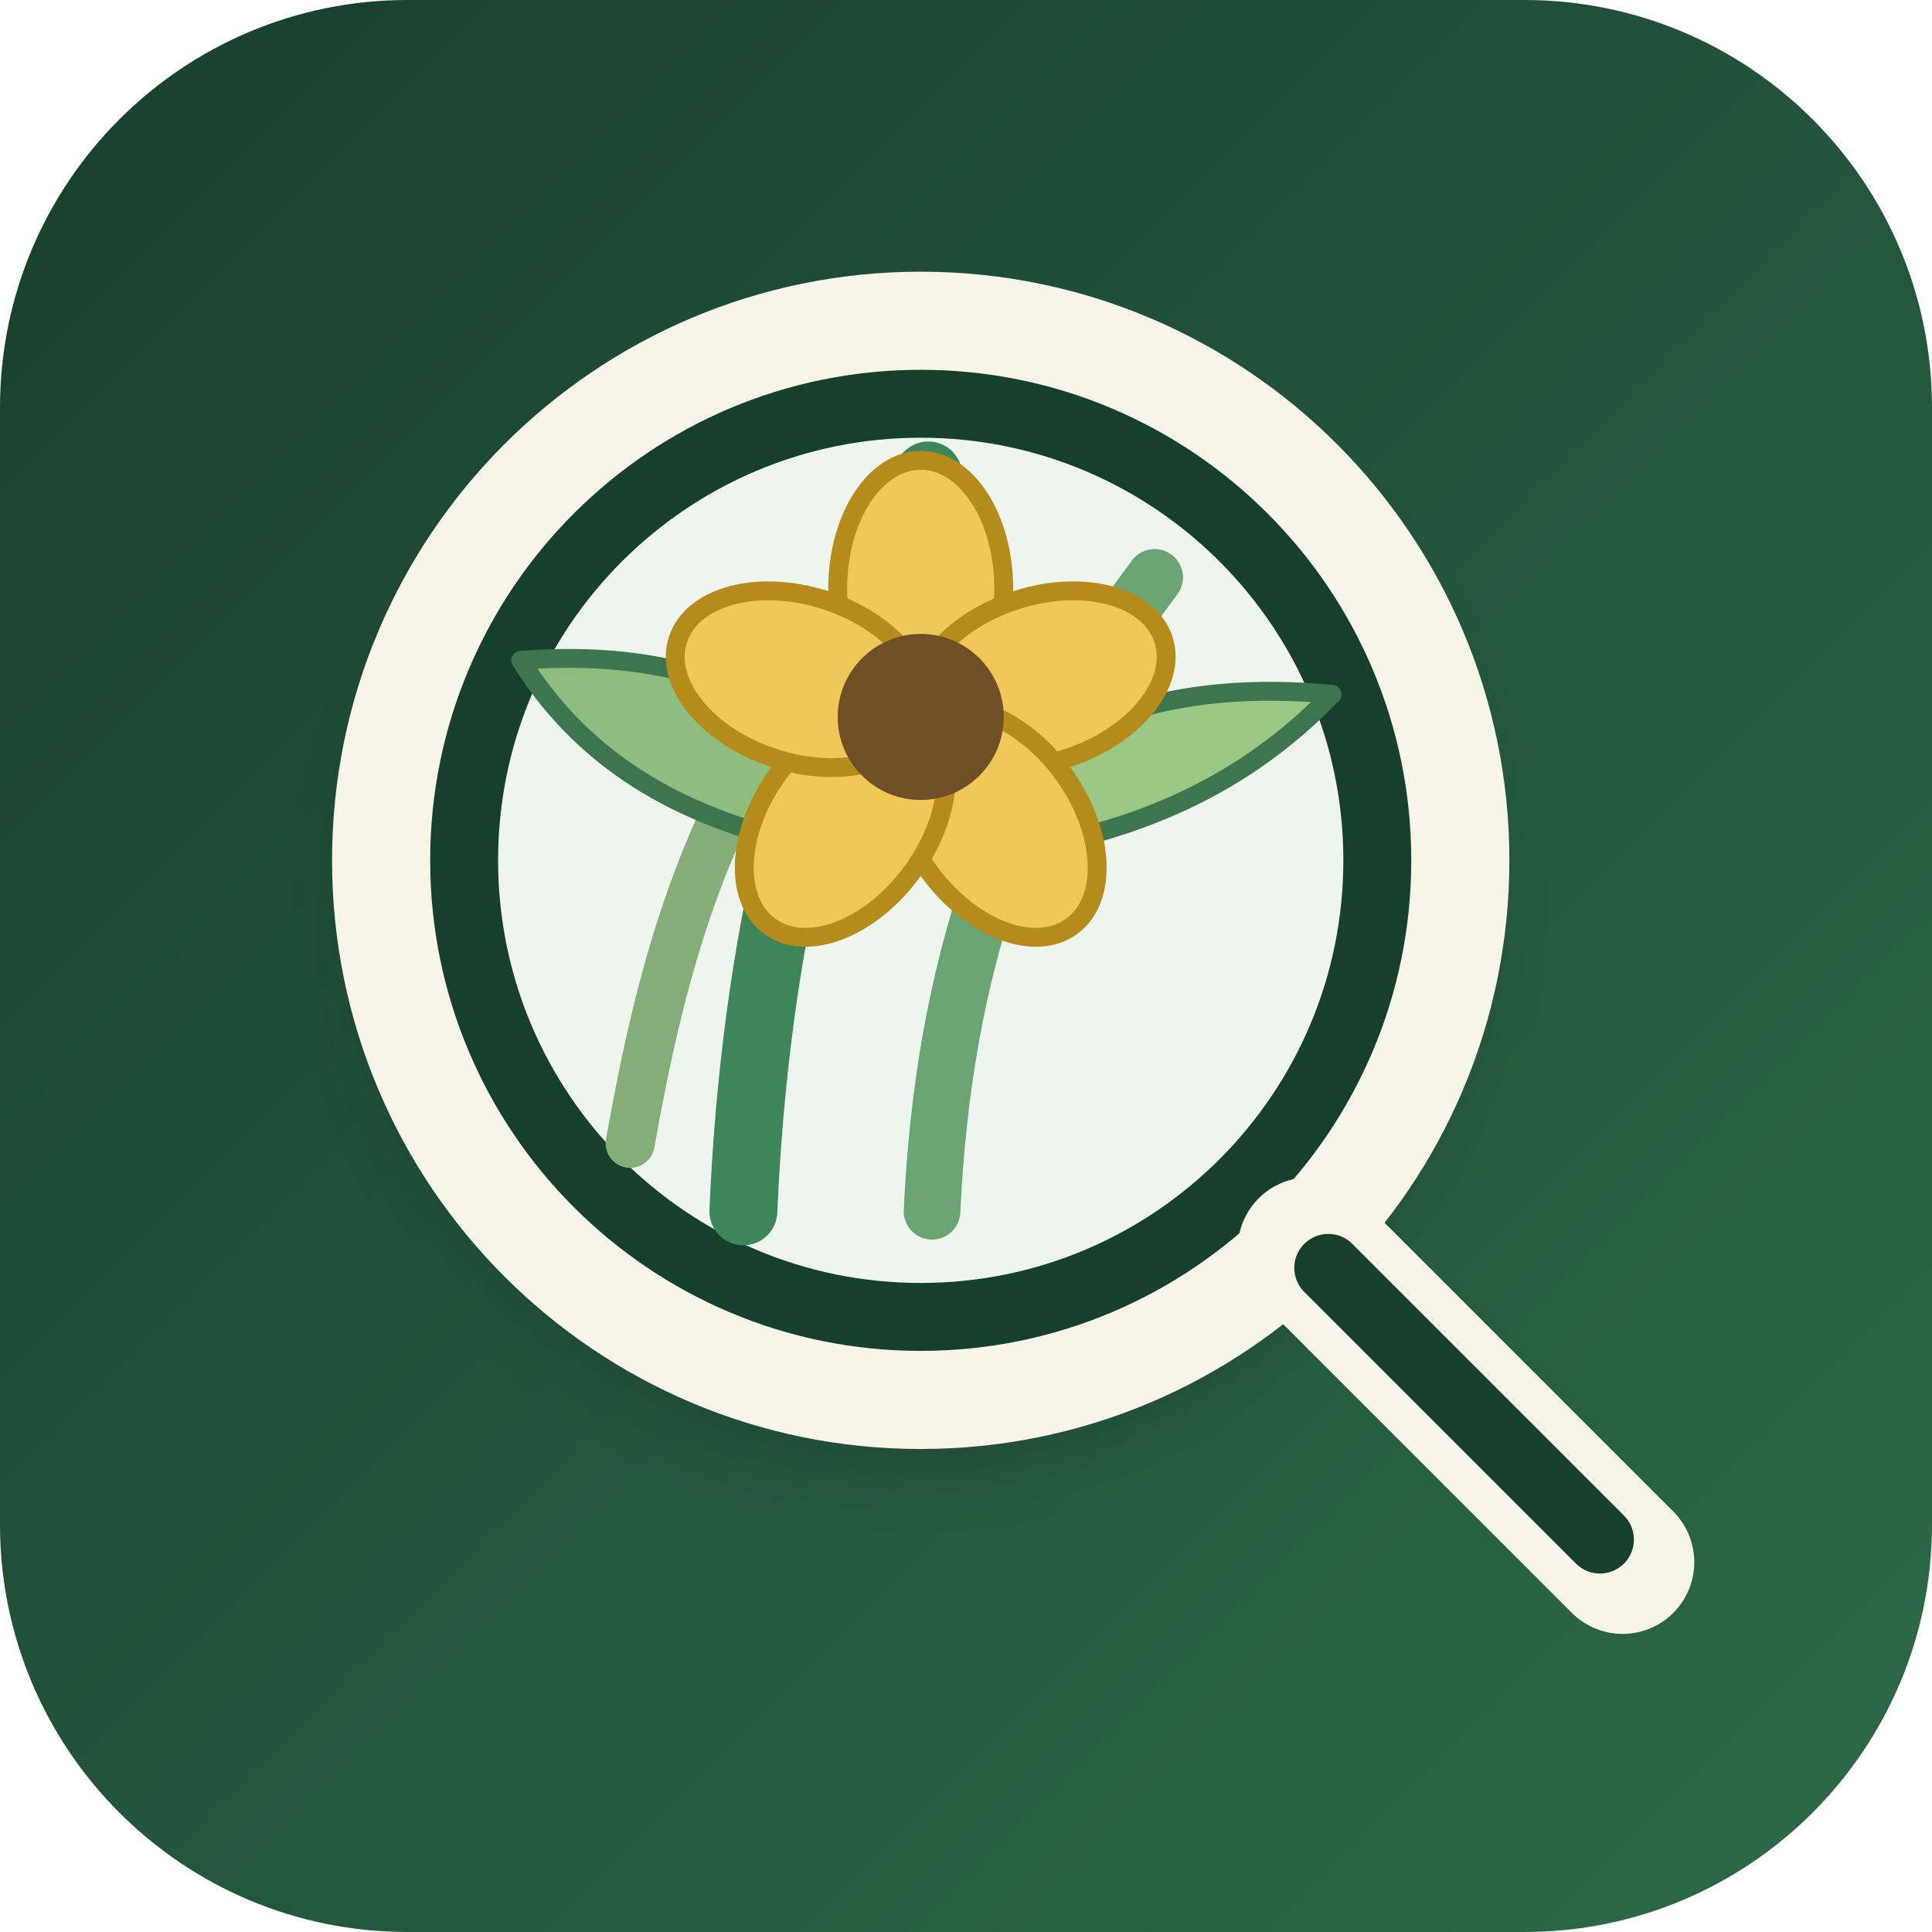
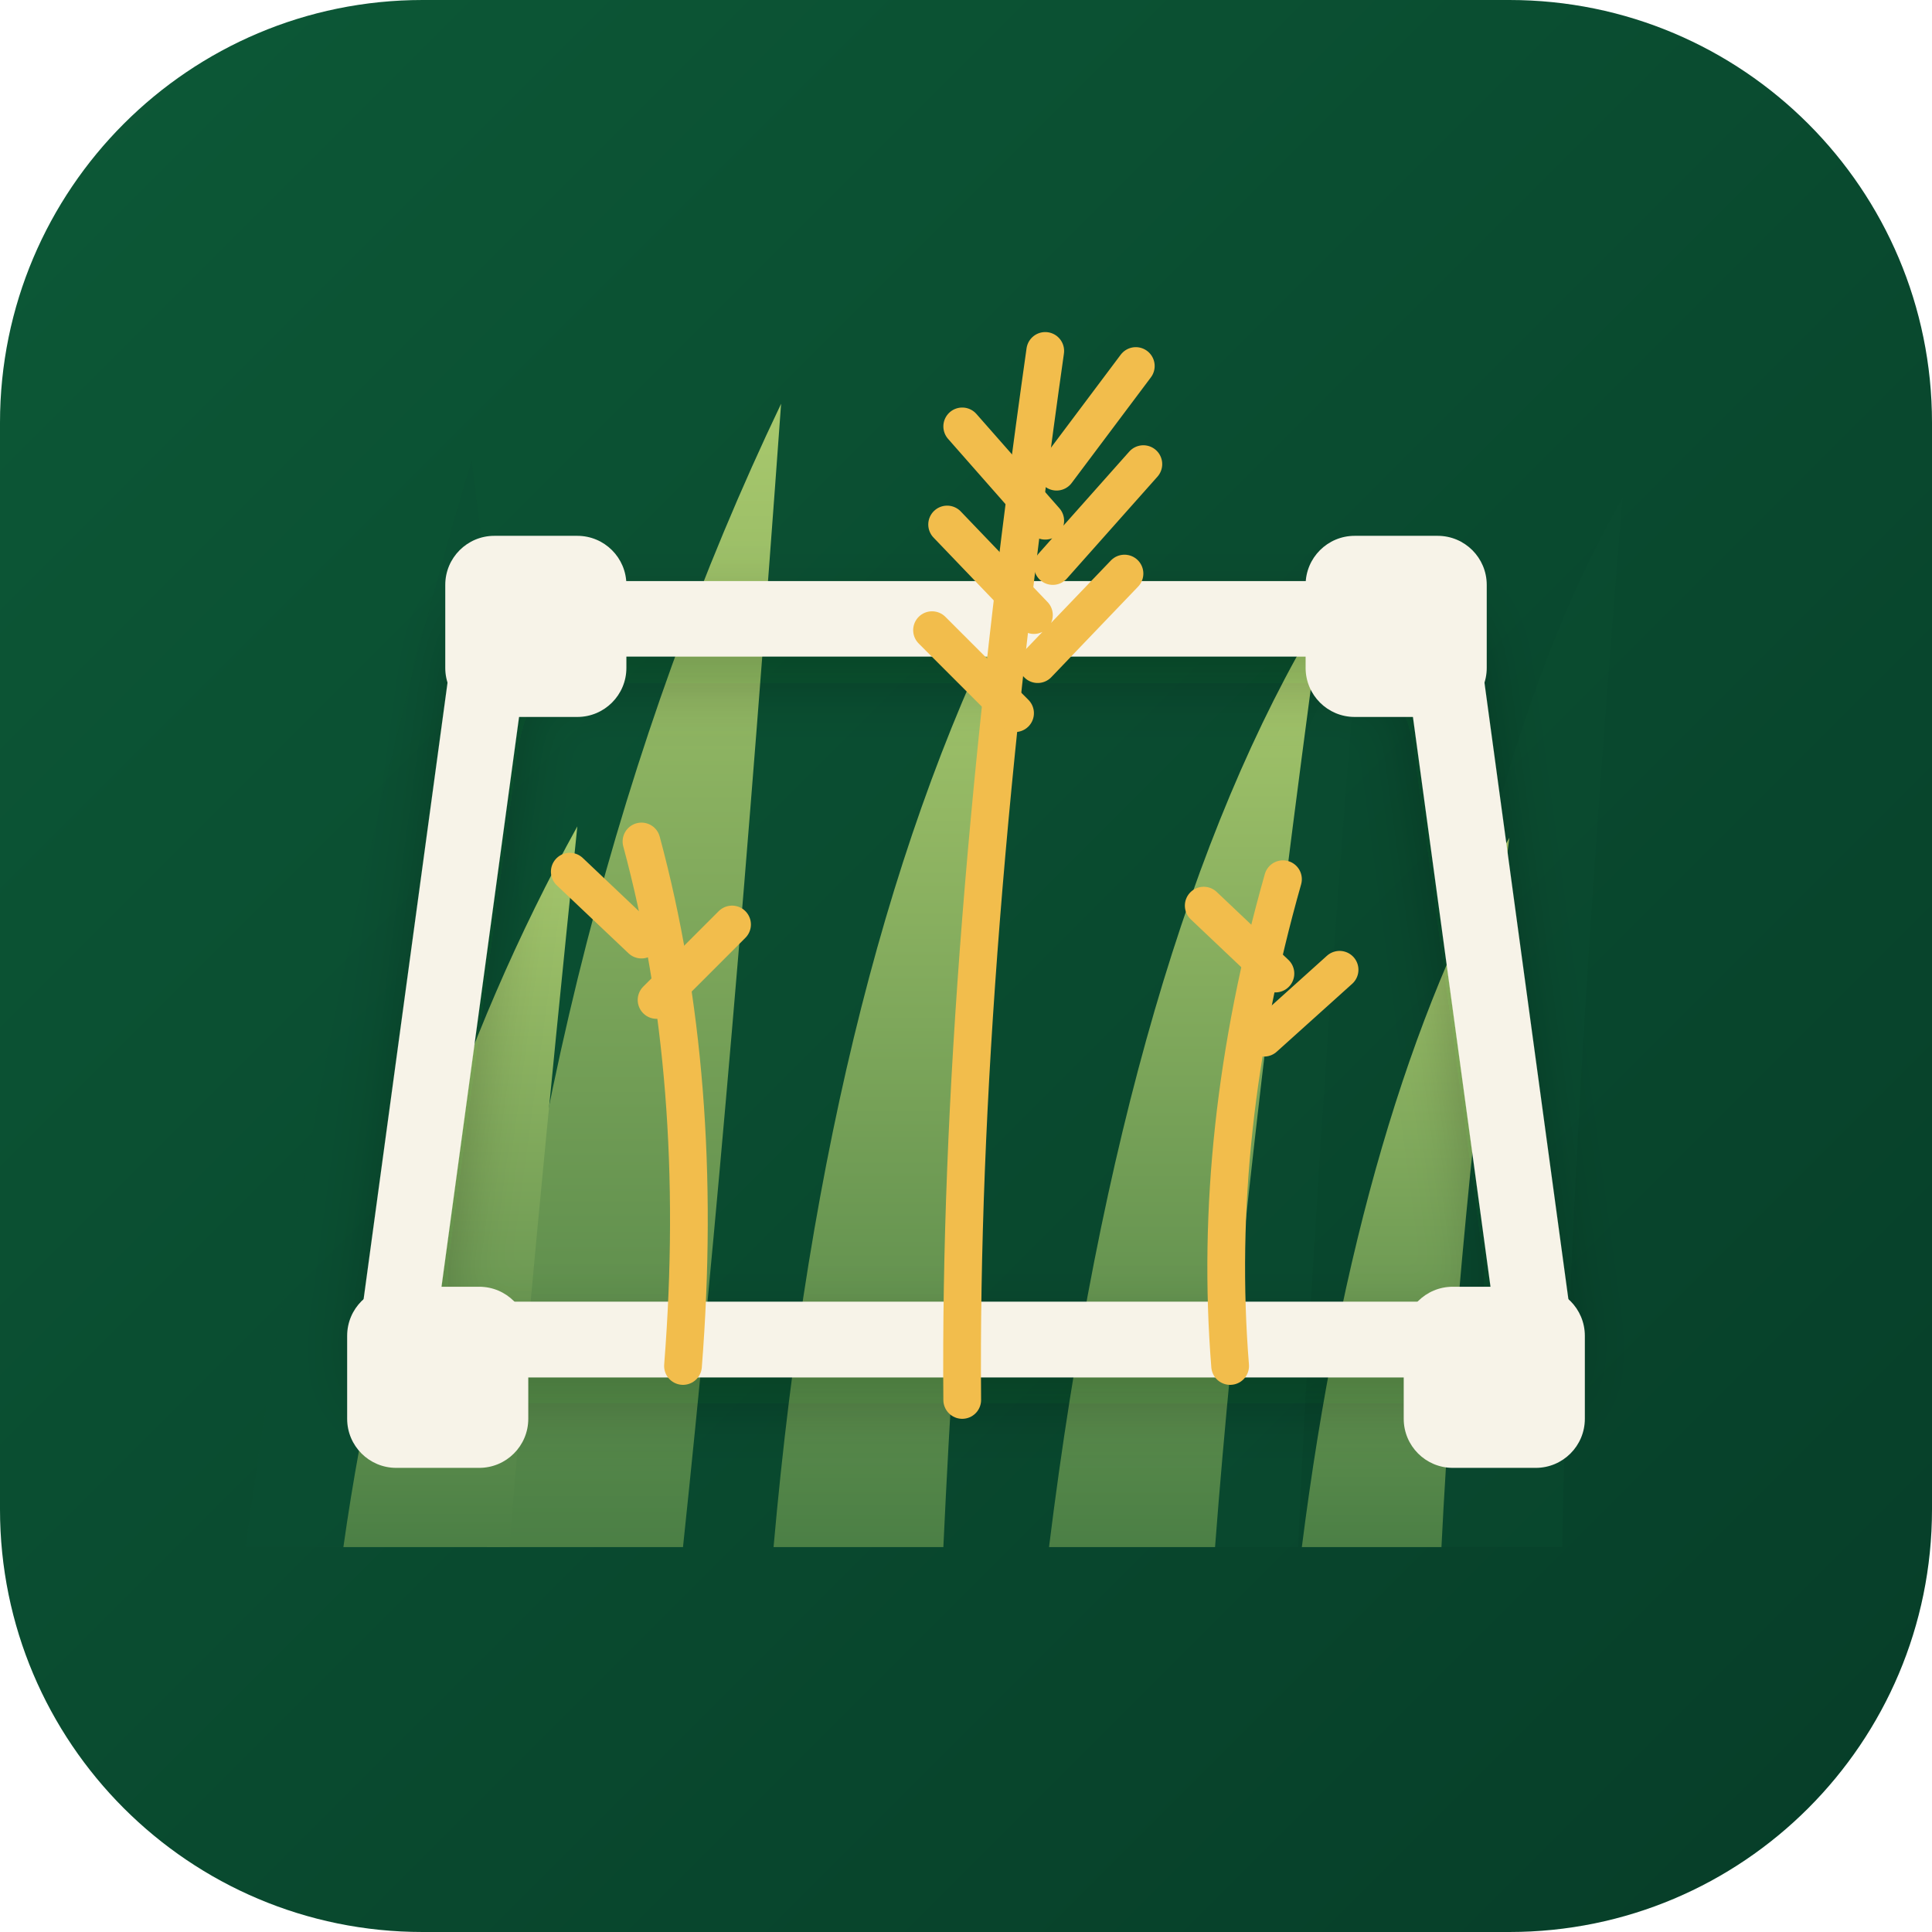
- <svg xmlns="http://www.w3.org/2000/svg" viewBox="0 0 512 512" role="img" aria-label="Field Surveys botanical app icon">
+ <svg xmlns="http://www.w3.org/2000/svg" viewBox="0 0 512 512" role="img" aria-label="Field Surveys grassland quadrat icon">
  <defs>
    <linearGradient id="bg" x1="0" y1="0" x2="1" y2="1">
-       <stop offset="0" stop-color="#173f2d" />
-       <stop offset="1" stop-color="#2d6a48" />
+       <stop offset="0" stop-color="#0d5937" />
+       <stop offset="1" stop-color="#063d28" />
    </linearGradient>
-     <filter id="shadow" x="-20%" y="-20%" width="140%" height="140%">
-       <feDropShadow dx="0" dy="12" stdDeviation="12" flood-color="#0b2418" flood-opacity=".25" />
+     <linearGradient id="leaf" x1="0" y1="1" x2="0" y2="0">
+       <stop offset="0" stop-color="#4b7f45" />
+       <stop offset="1" stop-color="#a9c96d" />
+     </linearGradient>
+     <filter id="soft" x="-20%" y="-20%" width="140%" height="140%">
+       <feDropShadow dx="0" dy="7" stdDeviation="8" flood-color="#002b1b" flood-opacity=".22" />
    </filter>
  </defs>
-   <rect width="512" height="512" rx="108" fill="url(#bg)" />
-   <circle cx="244" cy="228" r="144" fill="#f7f4e8" filter="url(#shadow)" />
-   <circle cx="244" cy="228" r="121" fill="#eef5ef" stroke="#173f2d" stroke-width="18" />
-   <path d="M197 321C200 252 214 187 246 126" fill="none" stroke="#3d8659" stroke-width="18" stroke-linecap="round" />
-   <path d="M247 321C250 257 267 205 306 153" fill="none" stroke="#6aa472" stroke-width="15" stroke-linecap="round" />
-   <path d="M167 303C175 258 185 222 210 184" fill="none" stroke="#83ae78" stroke-width="13" stroke-linecap="round" />
-   <path d="M210 223c-34-8-57-24-72-48 38-3 67 7 89 30" fill="#8fbd7f" stroke="#3d754f" stroke-width="5" stroke-linejoin="round" />
-   <path d="M265 226c36-5 65-18 88-42-42-4-73 7-96 30" fill="#9cc886" stroke="#3d754f" stroke-width="5" stroke-linejoin="round" />
-   <g transform="translate(244 190)">
-     <ellipse cx="0" cy="-34" rx="22" ry="34" fill="#f0c85a" stroke="#b58b1c" stroke-width="5" />
-     <ellipse cx="32" cy="-10" rx="22" ry="34" transform="rotate(72 32 -10)" fill="#f0c85a" stroke="#b58b1c" stroke-width="5" />
-     <ellipse cx="20" cy="28" rx="22" ry="34" transform="rotate(144 20 28)" fill="#f0c85a" stroke="#b58b1c" stroke-width="5" />
-     <ellipse cx="-20" cy="28" rx="22" ry="34" transform="rotate(216 -20 28)" fill="#f0c85a" stroke="#b58b1c" stroke-width="5" />
-     <ellipse cx="-32" cy="-10" rx="22" ry="34" transform="rotate(288 -32 -10)" fill="#f0c85a" stroke="#b58b1c" stroke-width="5" />
-     <circle r="22" fill="#704f27" />
+   <rect width="512" height="512" rx="112" fill="url(#bg)" />
+   <g opacity=".36" fill="#0b4d31">
+     <path d="M65 410Q88 245 125 122Q145 278 148 410Z" />
+     <path d="M364 410Q382 214 430 132Q416 301 414 410Z" />
+     <path d="M295 410Q314 244 360 168Q349 302 344 410Z" />
  </g>
-   <circle cx="244" cy="228" r="144" fill="none" stroke="#f7f4e8" stroke-width="24" />
-   <path d="M347 331L430 414" fill="none" stroke="#f7f4e8" stroke-width="38" stroke-linecap="round" />
-   <path d="M352 336L424 408" fill="none" stroke="#173f2d" stroke-width="18" stroke-linecap="round" />
+   <g fill="url(#leaf)">
+     <path d="M129 410Q143 241 207 107Q194 287 181 410Z" />
+     <path d="M205 410Q219 252 270 154Q255 302 250 410Z" />
+     <path d="M278 410Q298 249 350 163Q329 318 322 410Z" />
+     <path d="M345 410Q360 292 400 222Q386 329 382 410Z" />
+     <path d="M91 410Q106 304 153 219Q141 335 135 410Z" />
+   </g>
+   <g fill="none" stroke="#f7f3e8" stroke-width="20" stroke-linecap="round" stroke-linejoin="round" filter="url(#soft)">
+     <path d="M105 355L131 164H381L407 355Z" />
+     <path d="M105 355H407" />
+   </g>
+   <g fill="#f7f3e8">
+     <rect x="92" y="341" width="48" height="48" rx="13" />
+     <rect x="372" y="341" width="48" height="48" rx="13" />
+     <rect x="118" y="142" width="48" height="48" rx="13" />
+     <rect x="346" y="142" width="48" height="48" rx="13" />
+   </g>
+   <g fill="none" stroke="#f2bd4c" stroke-width="10" stroke-linecap="round" stroke-linejoin="round">
+     <path d="M255 371Q254 255 277 93" />
+     <path d="M277 138l-22-25M280 125l21-28M274 163l-23-24M279 150l24-27M269 189l-22-22M275 176l23-24" />
+     <path d="M181 362Q187 286 170 223" />
+     <path d="M170 249l-19-18M174 265l20-20" />
+     <path d="M326 362Q321 300 340 233" />
+     <path d="M338 258l-19-18M335 275l20-18" />
+   </g>
</svg>
